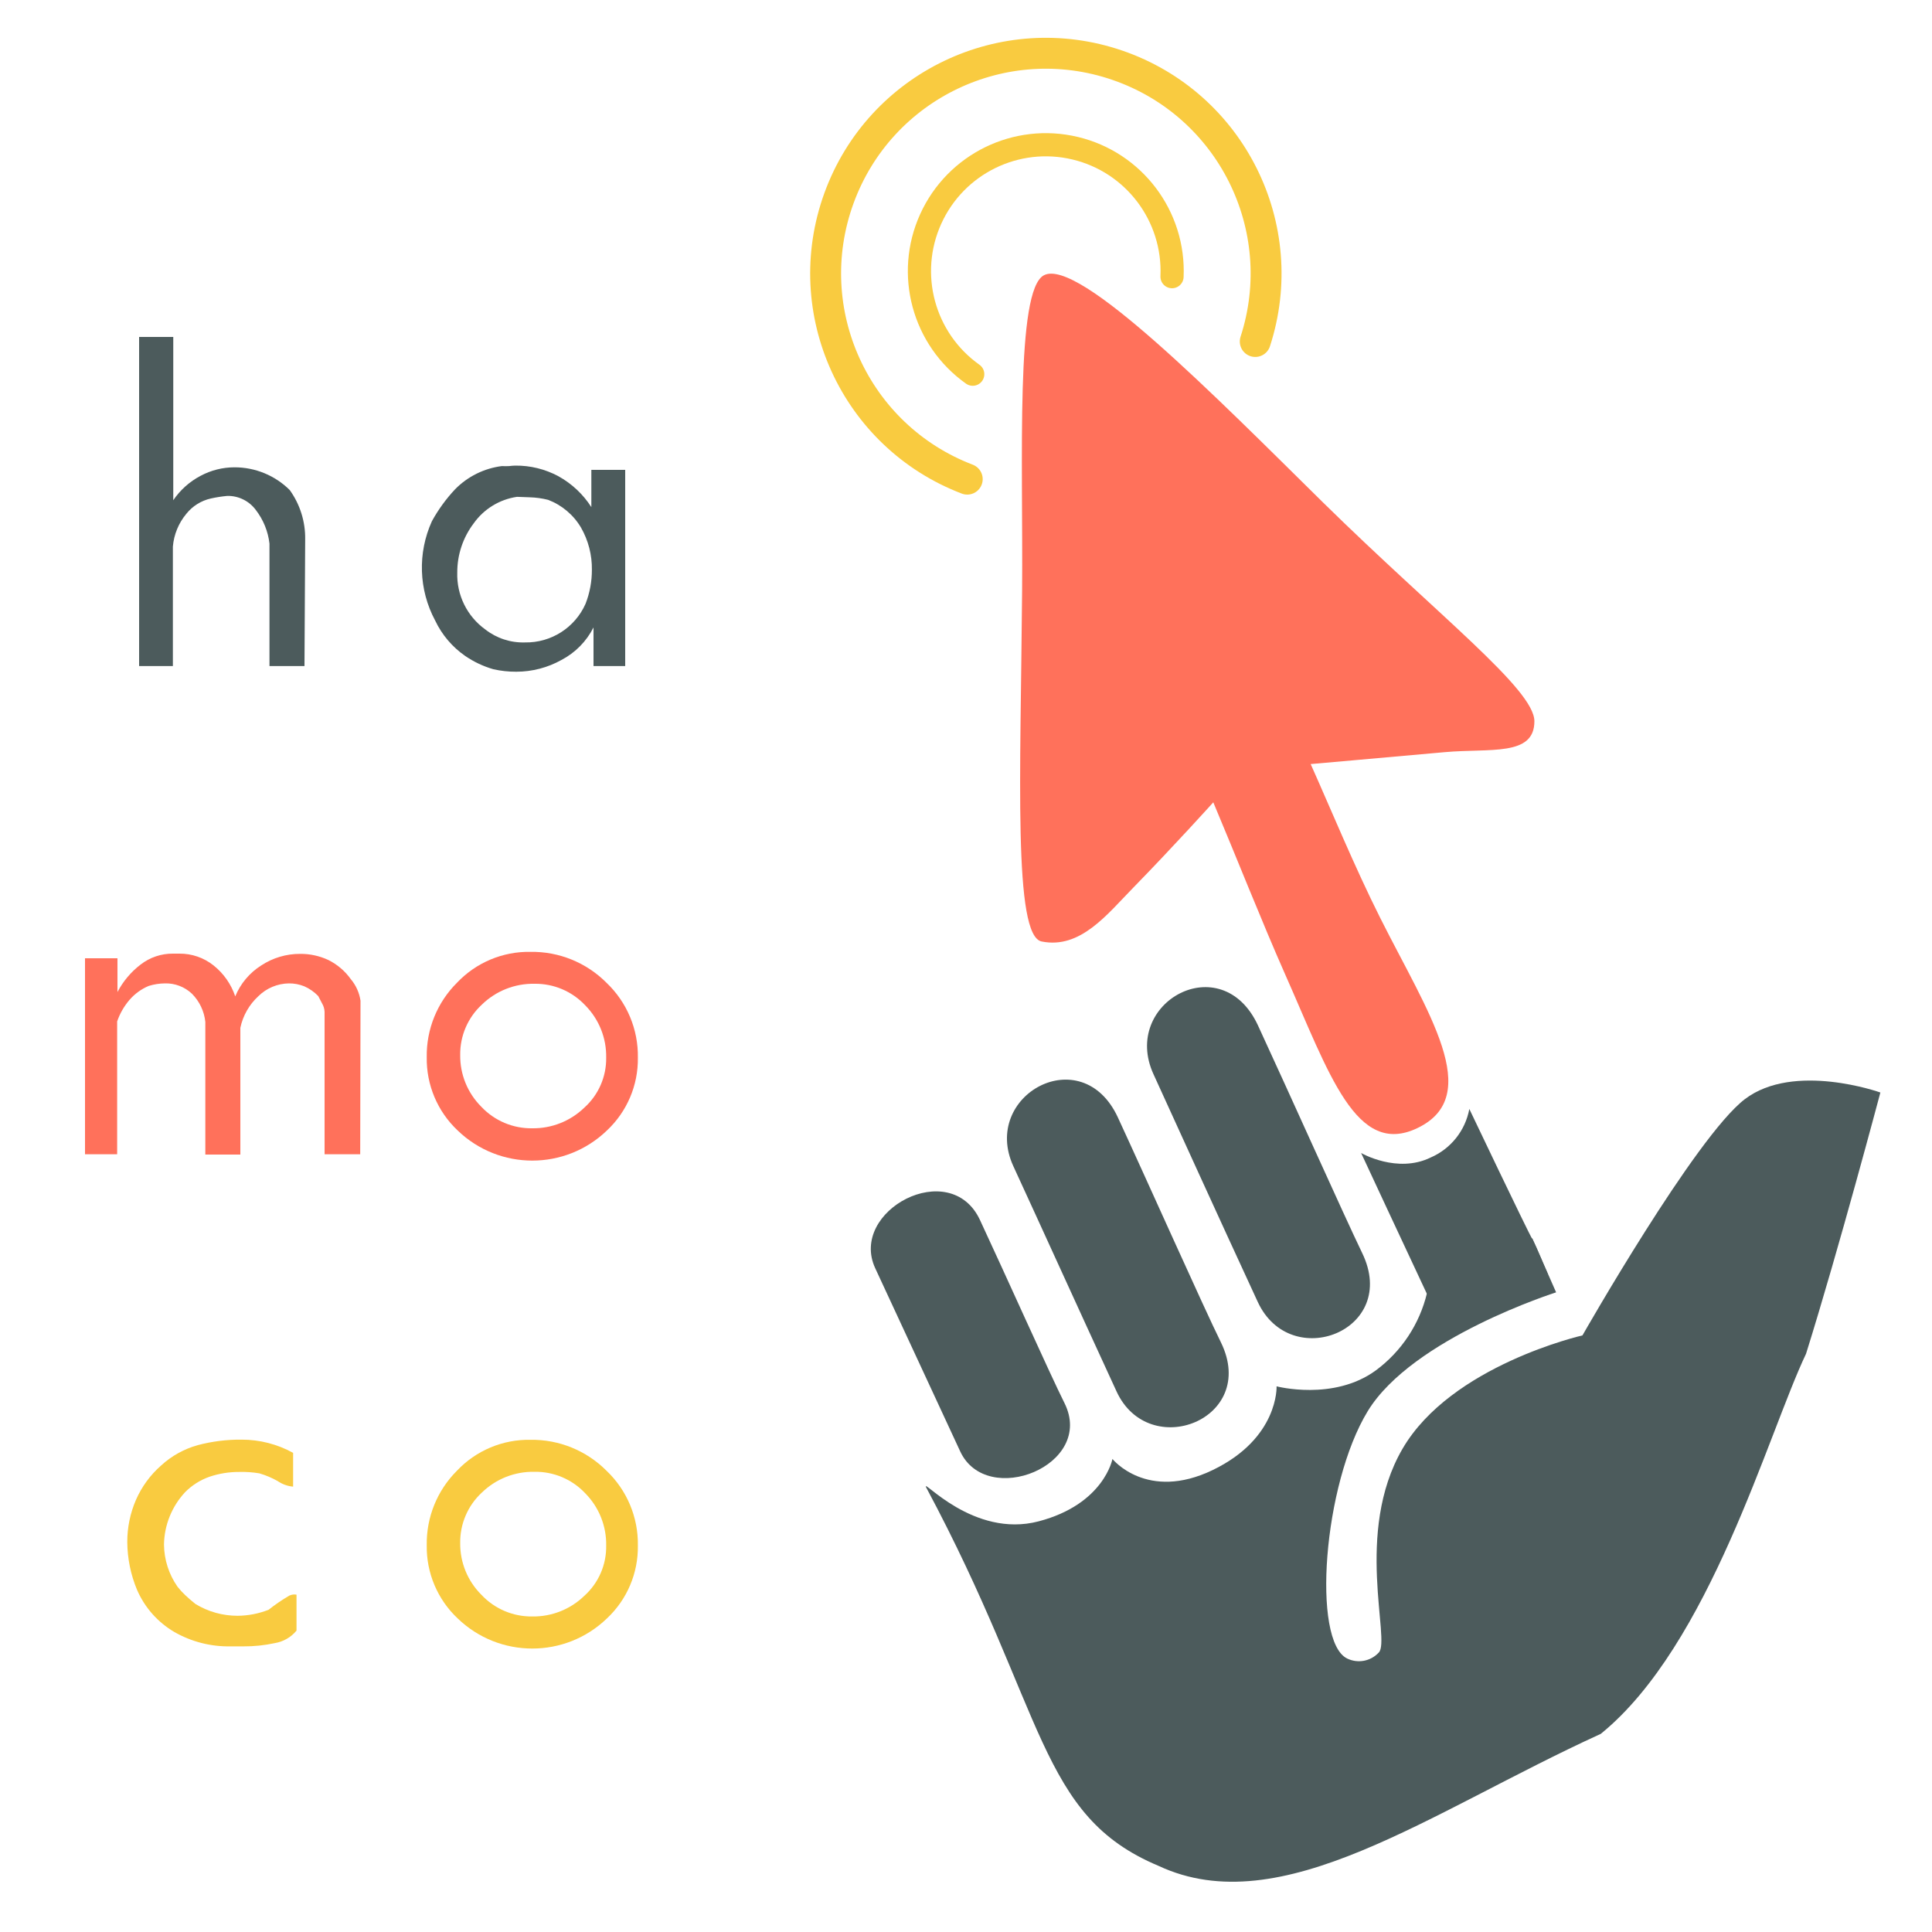
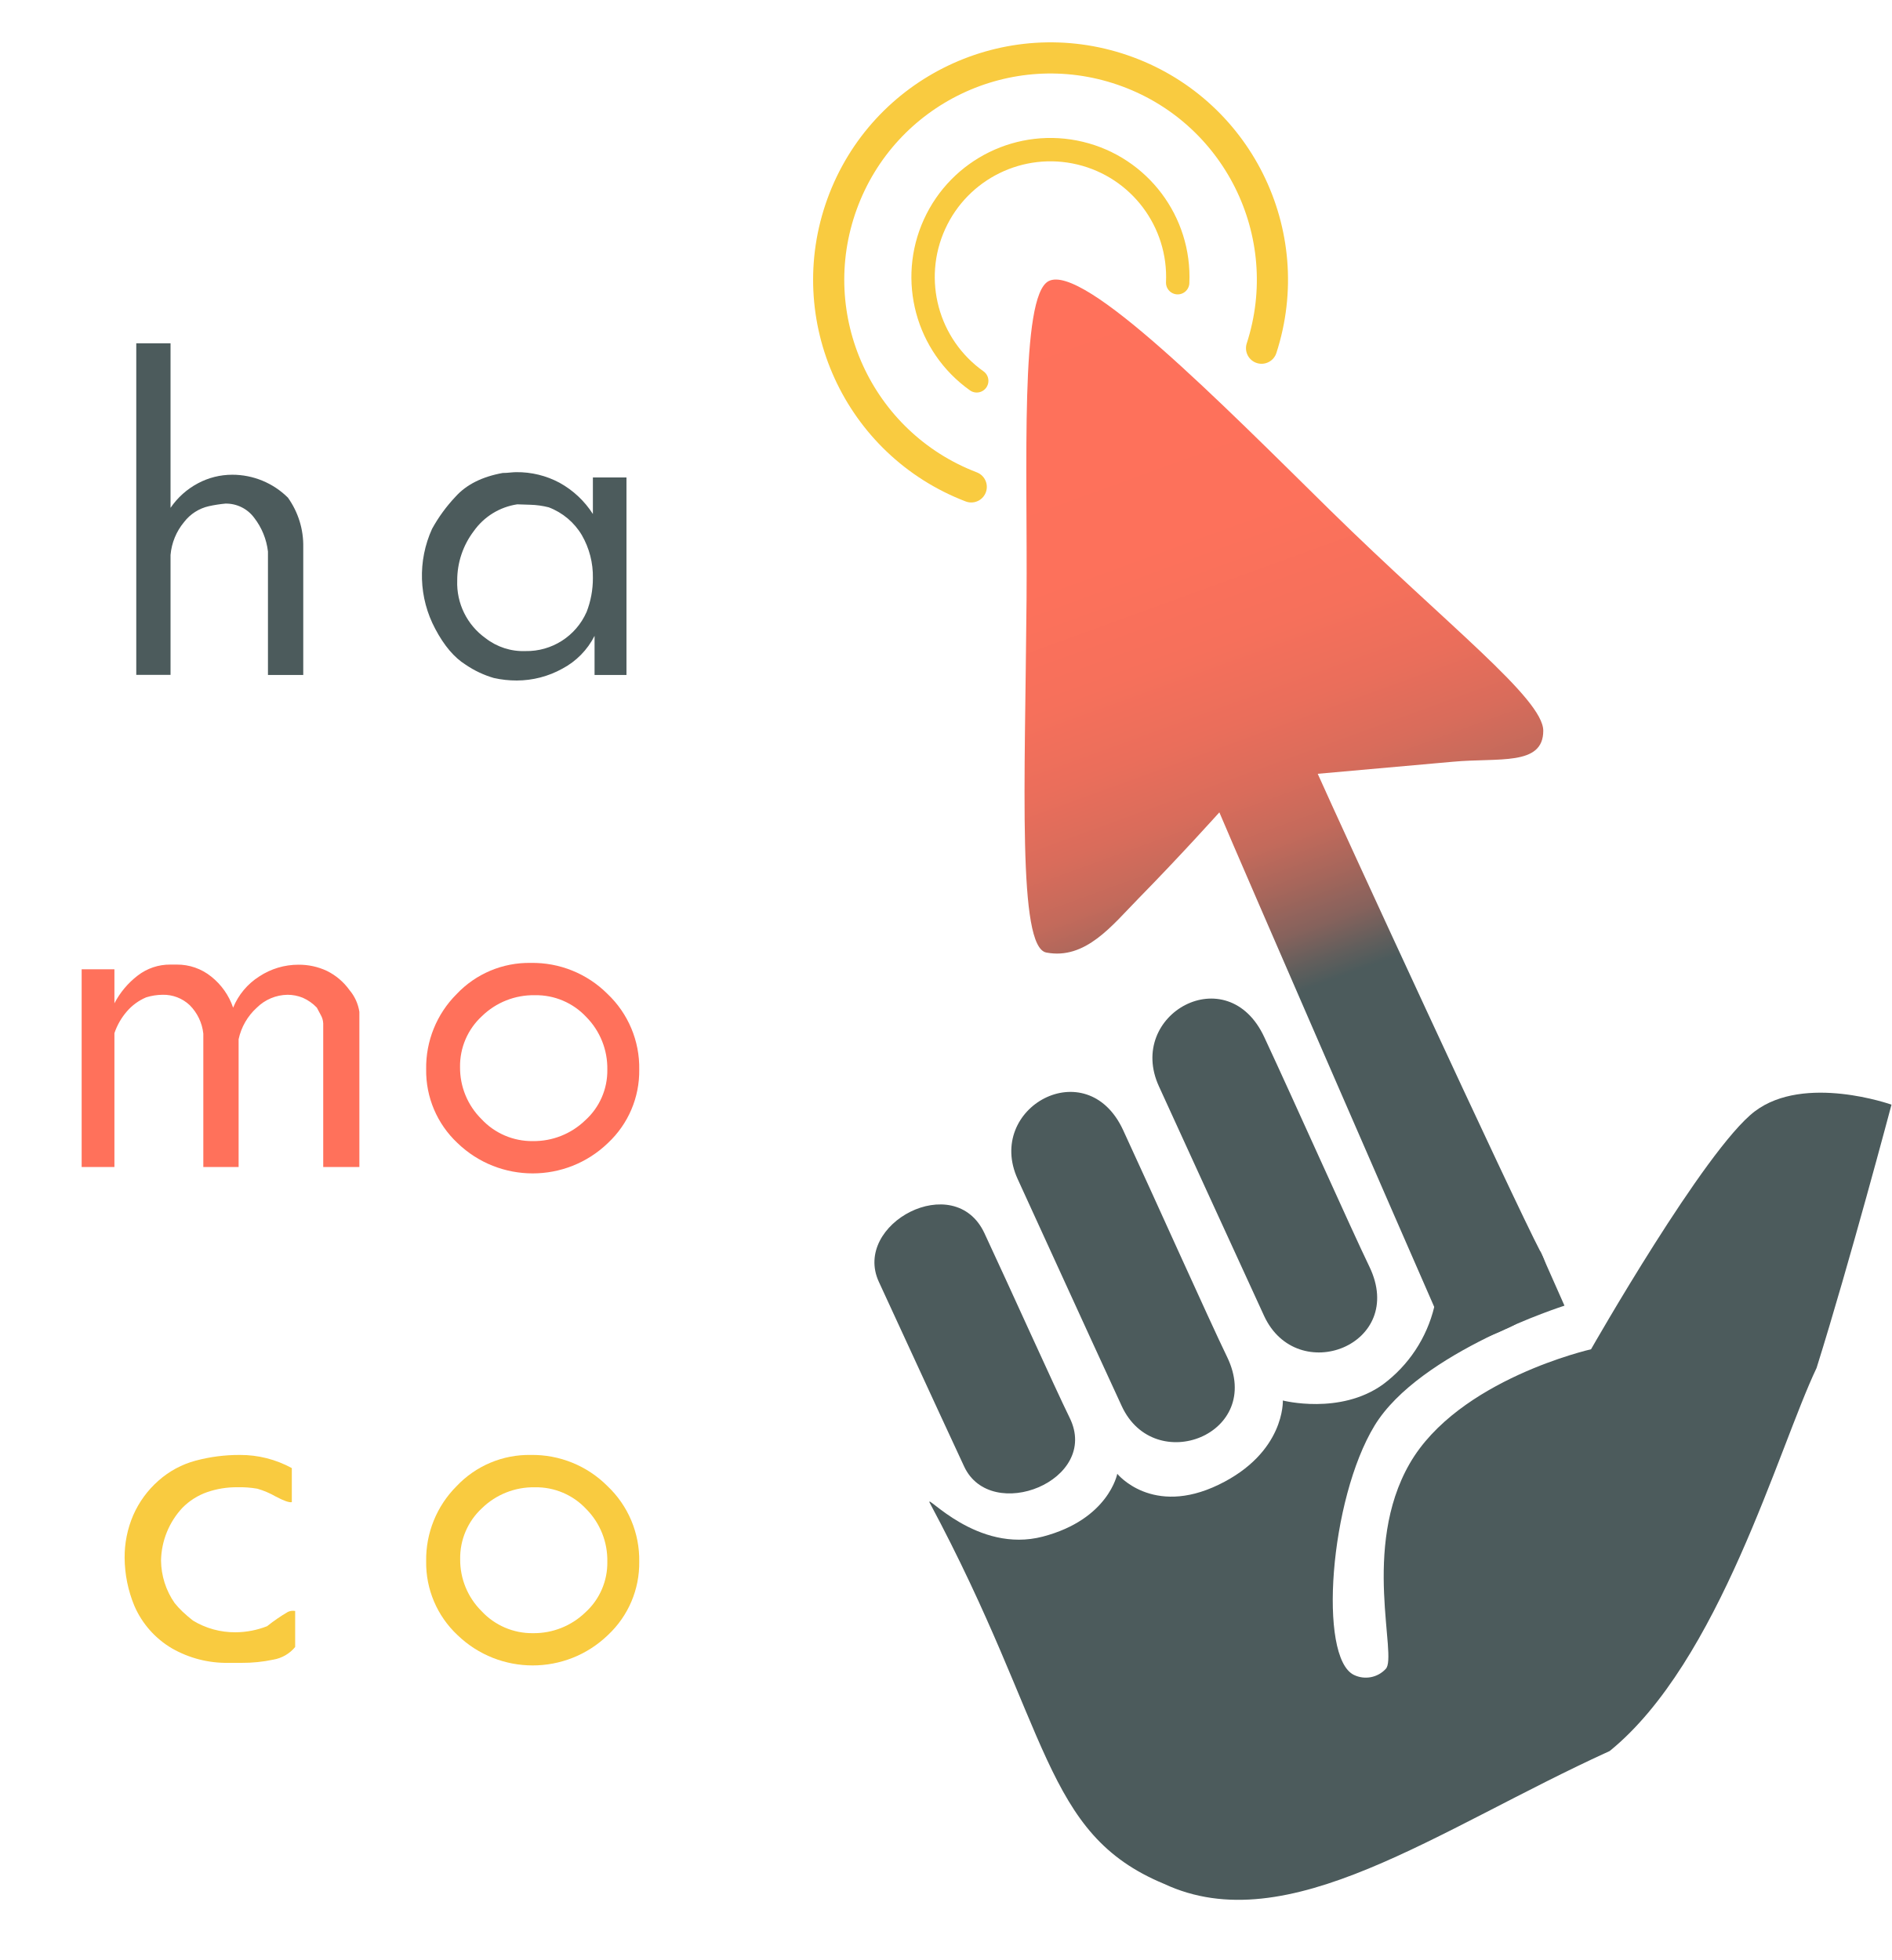
- <svg xmlns="http://www.w3.org/2000/svg" width="250" height="250" viewBox="0 0 250 250">
-   <g id="a0365d86-44cc-4059-bba3-8a3274fe0b9b" data-name="Calque 2">
-     <path d="M124.25,187.81c-4.51-9.69-7.87-17-11-23.71-3.44-7.45,9.71-14.45,13.55-6.25,3.11,6.65,9,19.82,10.94,23.7C141.77,189.61,127.69,195.21,124.25,187.81Z" style="fill:#4c5b5c" />
-     <path d="M144.48,180.05c-5.49-11.92-9.6-21-13.36-29.16-4.2-9.16,8.86-16.38,13.53-6.3,3.79,8.19,11,24.37,13.36,29.16C162.81,183.67,148.68,189.16,144.48,180.05Z" style="fill:#4c5b5c" />
-     <path d="M162.75,168.46c-5.55-12-9.7-21.17-13.49-29.46-4.24-9.26,8.8-16.5,13.52-6.31,3.83,8.27,11.15,24.62,13.49,29.46C181.12,172.18,167,177.66,162.75,168.46Z" style="fill:#4c5b5c" />
-     <path d="M184.75,167.66c-2.18-4.62-8.62-18.46-8.62-18.46s4.67,2.7,9,.58a8.54,8.54,0,0,0,5-6.28s7.28,15.29,8.28,17.11c.48.86,1.47,3.38,1.8,4.07.72,1.48-10.67,6.62-13.94,6.4C185,171,185.26,168.76,184.75,167.66Z" style="fill:#4c5b5c" />
-     <path d="M119.83,192.44c15.63,29.19,14.5,42.47,30.08,49,15.9,7.44,35-6.93,57.23-17.08,14.1-11.44,21.64-38.86,26.56-49.18,4.25-13.57,9.62-33.81,9.62-33.81s-11.17-4-17.55.87-21,30.56-21,30.56-17,3.86-23.29,14.68-1.49,24.81-3.07,26.36a3.49,3.49,0,0,1-4.09.77c-4.58-2.24-3.12-22.51,2.66-32s24.38-15.38,24.38-15.38l-3.08-7-13.63,7.1a17.52,17.52,0,0,1-6.62,10c-5.47,4-12.84,2.06-12.84,2.06s.3,6.69-8.24,10.82-13-1.42-13-1.42-1.09,5.85-9.55,8.07S119.29,191.22,119.83,192.44Z" style="fill:#4c5b5c" />
+ <svg xmlns="http://www.w3.org/2000/svg" width="441.57" height="457.58" viewBox="0 0 441.57 457.58">
+   <defs>
+     <linearGradient id="aee1ab49-0745-407f-ac06-09228f48e025" x1="252.98" y1="62.62" x2="344.17" y2="313.17" gradientUnits="userSpaceOnUse">
+       <stop offset="0" stop-color="#ff715b" />
+       <stop offset="0.25" stop-color="#fd715b" />
+       <stop offset="0.35" stop-color="#f6705b" />
+       <stop offset="0.42" stop-color="#ea6e5b" />
+       <stop offset="0.48" stop-color="#d96c5b" />
+       <stop offset="0.53" stop-color="#c36a5b" />
+       <stop offset="0.57" stop-color="#a7665b" />
+       <stop offset="0.61" stop-color="#86625c" />
+       <stop offset="0.64" stop-color="#615e5c" />
+       <stop offset="0.66" stop-color="#4c5b5c" />
+     </linearGradient>
+   </defs>
+   <g id="b06cdaaf-a2cf-43d3-ae81-639ad3438400" data-name="Calque 2">
+     <path d="M225.06,342.36c-8.19-17.61-14.3-31-19.91-43.11-6.25-13.55,17.67-26.27,24.64-11.37,5.66,12.1,16.41,36,19.9,43.11C256.92,345.63,231.32,355.83,225.06,342.36Z" style="fill:#4c5b5c" />
+     <path d="M261.85,328.26c-10-21.67-17.45-38.11-24.29-53-7.63-16.66,16.1-29.79,24.6-11.46,6.9,14.89,20.07,44.31,24.29,53C295.18,334.84,269.49,344.82,261.85,328.26Z" style="fill:#4c5b5c" />
+     <path d="M295.07,307.18c-10.08-21.9-17.63-38.5-24.54-53.57-7.71-16.84,16-30,24.6-11.47,7,15,20.27,44.76,24.53,53.57C328.48,314,302.78,323.91,295.07,307.18Z" style="fill:#4c5b5c" />
+     <path d="M217,350.79c28.42,53.08,26.36,77.22,54.7,89,28.9,13.53,63.63-12.59,104.06-31,25.64-20.81,39.35-70.66,48.29-89.43,7.73-24.66,17.49-61.47,17.49-61.47s-20.31-7.23-31.92,1.57S371.4,315,371.4,315s-31,7-42.34,26.7-2.72,45.11-5.59,47.93a6.34,6.34,0,0,1-7.43,1.39c-8.34-4.07-5.68-40.92,4.83-58.2s44.33-28,44.33-28l-5.61-12.66-24.78,12.92a31.86,31.86,0,0,1-12,18.14c-10,7.18-23.35,3.74-23.35,3.74s.54,12.17-15,19.67-23.65-2.56-23.65-2.56-2,10.63-17.37,14.66S216.05,348.57,217,350.79Z" style="fill:#4c5b5c" />
  </g>
-   <g id="bacebde6-9e56-46ea-97d6-09b2b6d7945e" data-name="Calque 3">
-     <path d="M125.16,62a28.49,28.49,0,1,1,37.27-17.81" style="fill:none;stroke:#f9cb40;stroke-linecap:round;stroke-miterlimit:10;stroke-width:4px" />
-     <path d="M135.08,35.62c-3.68,1.94-2.69,23.58-2.82,40.84-.19,24-1.16,44.67,2.54,45.37,5,1,8.45-3.5,11.82-6.94C152,109.38,157,103.82,157,103.82c2.85,6.76,6.29,15.47,9.31,22.29,5.69,12.82,9.16,23.68,17.11,19.86,8.73-4.19,1.3-15-4.82-27.19-3.37-6.72-6.3-13.88-9-19.91,0,0,8.67-.76,17.33-1.54,5.87-.53,11.62.59,11.62-4,0-4.13-12.38-13.61-27.36-28.32C157.27,51.29,139.54,33.27,135.08,35.62Z" style="fill:#ff715b" />
-     <path d="M39.4,86.19H34.87V70.34A8.76,8.76,0,0,0,33.11,66a4.49,4.49,0,0,0-3.69-1.83,17.43,17.43,0,0,0-2.12.33,5.64,5.64,0,0,0-3.2,2,7.64,7.64,0,0,0-1.73,4.22V86.19H18V43.6h4.42V64.73a9.73,9.73,0,0,1,3.52-3.15,9.3,9.3,0,0,1,4.4-1.11,10.12,10.12,0,0,1,7.15,2.94,10.64,10.64,0,0,1,2,6.38Z" style="fill:#4c5b5c" />
-     <path d="M80.9,86.19H76.8v-5a9.69,9.69,0,0,1-4.15,4.21,12,12,0,0,1-5.84,1.52,13,13,0,0,1-3-.33,12.67,12.67,0,0,1-3.6-1.7,11.65,11.65,0,0,1-3.9-4.59,14.52,14.52,0,0,1-.42-12.86,20.46,20.46,0,0,1,3-4.13,10.31,10.31,0,0,1,6.05-3,8.08,8.08,0,0,0,.95,0,7.54,7.54,0,0,1,.79-.06,11.52,11.52,0,0,1,5.57,1.37,11.9,11.9,0,0,1,4.27,4V60.8H80.9Zm-5.13-8.06a12,12,0,0,0,.82-4.39,10.69,10.69,0,0,0-1.42-5.49,8.44,8.44,0,0,0-4.24-3.57,11,11,0,0,0-2.4-.33l-1.63-.06a8.36,8.36,0,0,0-5.61,3.44,10.47,10.47,0,0,0-2.12,6.34,8.74,8.74,0,0,0,3.64,7.39,7.92,7.92,0,0,0,5.12,1.67,8.41,8.41,0,0,0,7.84-5Z" style="fill:#4c5b5c" />
-     <path d="M46.61,149.36H42V130.92a2.32,2.32,0,0,0-.33-1.09c-.22-.41-.38-.72-.49-.94a5.68,5.68,0,0,0-1.8-1.26,5.23,5.23,0,0,0-2-.38,5.74,5.74,0,0,0-3.93,1.64A7.74,7.74,0,0,0,31.1,133v16.4H26.57V132.23a6.07,6.07,0,0,0-1.73-3.64,4.9,4.9,0,0,0-3.5-1.34,7.32,7.32,0,0,0-2.1.33,6.74,6.74,0,0,0-2.48,1.8,8.57,8.57,0,0,0-1.6,2.79v17.19H11V124h4.2v4.37a10.71,10.71,0,0,1,3-3.56,6.73,6.73,0,0,1,4.19-1.41h.81a7,7,0,0,1,4.44,1.53,8.62,8.62,0,0,1,2.8,4,8.6,8.6,0,0,1,3.36-4,9.1,9.1,0,0,1,5.05-1.5,8.46,8.46,0,0,1,3.63.79,7.88,7.88,0,0,1,2.92,2.49,5.59,5.59,0,0,1,1.25,2.78Z" style="fill:#ff715b" />
-     <path d="M82.54,136.86a12.66,12.66,0,0,1-4,9.42,13.91,13.91,0,0,1-19.32,0,12.73,12.73,0,0,1-4-9.48,13.28,13.28,0,0,1,3.91-9.63,12.77,12.77,0,0,1,9.52-4,13.57,13.57,0,0,1,9.83,4A13.06,13.06,0,0,1,82.54,136.86Zm-4.1,0a9.37,9.37,0,0,0-2.7-6.76,8.83,8.83,0,0,0-6.58-2.8,9.5,9.5,0,0,0-6.8,2.69,8.72,8.72,0,0,0-2.81,6.54,9.29,9.29,0,0,0,2.73,6.68A8.86,8.86,0,0,0,68.89,146a9.5,9.5,0,0,0,6.71-2.66A8.54,8.54,0,0,0,78.44,136.86Z" style="fill:#ff715b" />
-     <path d="M38.37,211a4.61,4.61,0,0,1-2.82,1.62,18.61,18.61,0,0,1-4.06.42h-1.7a14.1,14.1,0,0,1-7.23-1.86,11.73,11.73,0,0,1-4.83-5.46,16.36,16.36,0,0,1-1.26-6.17,13.61,13.61,0,0,1,1.12-5.46,12.7,12.7,0,0,1,3.25-4.45A11.62,11.62,0,0,1,25.59,187a21.4,21.4,0,0,1,5.68-.71A13.74,13.74,0,0,1,37.93,188v4.37a4.17,4.17,0,0,1-2-.72,11.28,11.28,0,0,0-2.37-1,13.56,13.56,0,0,0-2.62-.18,11.83,11.83,0,0,0-3.83.62,8.3,8.3,0,0,0-3.16,2,10.19,10.19,0,0,0-2.73,6.77,9.68,9.68,0,0,0,1.75,5.46,10,10,0,0,0,1,1.09c.38.36.82.75,1.33,1.15a10.41,10.41,0,0,0,5.46,1.52,11.11,11.11,0,0,0,4-.78,23,23,0,0,1,2.68-1.83,1.54,1.54,0,0,1,.93-.12Z" style="fill:#f9cb40" />
-     <path d="M82.54,200a12.65,12.65,0,0,1-4,9.42,13.91,13.91,0,0,1-19.32,0,12.71,12.71,0,0,1-4-9.47,13.3,13.3,0,0,1,3.91-9.64,12.76,12.76,0,0,1,9.52-4,13.6,13.6,0,0,1,9.83,4A13.06,13.06,0,0,1,82.54,200Zm-4.1,0a9.39,9.39,0,0,0-2.7-6.76,8.82,8.82,0,0,0-6.58-2.79,9.49,9.49,0,0,0-6.8,2.68,8.73,8.73,0,0,0-2.81,6.54,9.29,9.29,0,0,0,2.73,6.68,8.86,8.86,0,0,0,6.61,2.82,9.46,9.46,0,0,0,6.71-2.66A8.54,8.54,0,0,0,78.44,200Z" style="fill:#f9cb40" />
-     <path d="M125.87,48.42A16.35,16.35,0,1,1,151.66,35.8" style="fill:none;stroke:#f9cb40;stroke-linecap:round;stroke-miterlimit:10;stroke-width:3px" />
+   <g id="a79b051a-3513-4b38-9a2f-58bf0e9d9926" data-name="Calque 3">
+     <path d="M226.72,113.67a51.78,51.78,0,1,1,67.77-32.38" style="fill:none;stroke:#f9cb40;stroke-linecap:round;stroke-miterlimit:10;stroke-width:7.273px" />
+     <path d="M244.76,65.64c-6.69,3.53-4.89,42.87-5.13,74.25-.35,43.7-2.12,81.22,4.62,82.49,9.17,1.74,15.36-6.35,21.5-12.61,9.82-10,18.89-20.12,18.89-20.12,5.17,12.28,44.71,103.08,50.17,115.5,4.65,10.58,10.63,8,17.79,4.62,5.67-2.69,11.69-8.62,7-17.54-6.35-12.11-47.14-100.63-52-111.58,0,0,15.76-1.39,31.52-2.81,10.68-1,21.13,1.07,21.13-7.24,0-7.5-22.52-24.73-49.76-51.49C285.1,94.13,252.86,61.37,244.76,65.64Z" style="fill:url(#aee1ab49-0745-407f-ac06-09228f48e025)" />
+     <path d="M70.79,157.58H62.55V128.76a15.81,15.81,0,0,0-3.21-7.87,8.16,8.16,0,0,0-6.71-3.32,31.81,31.81,0,0,0-3.86.6,10.09,10.09,0,0,0-5.8,3.71,13.85,13.85,0,0,0-3.16,7.68v28h-8V80.14h8v38.42a17.88,17.88,0,0,1,6.4-5.73,17,17,0,0,1,8-2,18.41,18.41,0,0,1,13,5.35,19.24,19.24,0,0,1,3.58,11.59Z" style="fill:#4c5b5c" />
+     <path d="M146.24,157.58h-7.45v-9.13a17.71,17.71,0,0,1-7.54,7.67,22,22,0,0,1-10.62,2.75,24.21,24.21,0,0,1-5.37-.59,23.2,23.2,0,0,1-6.55-3.09q-4-2.49-7.1-8.36a26.37,26.37,0,0,1-.75-23.37,36.58,36.58,0,0,1,5.48-7.51c2.53-2.82,6.21-4.66,11-5.53a15.46,15.46,0,0,0,1.73-.1c.63-.06,1.11-.09,1.43-.09a20.9,20.9,0,0,1,10.13,2.48A21.66,21.66,0,0,1,138.4,120v-8.53h7.84Zm-9.33-14.65a21.67,21.67,0,0,0,1.49-8,19.36,19.36,0,0,0-2.58-10,15.3,15.3,0,0,0-7.72-6.49,19.41,19.41,0,0,0-4.35-.6c-1.72-.07-2.71-.1-3-.1A15.18,15.18,0,0,0,110.59,124a19,19,0,0,0-3.86,11.53A15.82,15.82,0,0,0,113.36,149a14.29,14.29,0,0,0,9.3,3,15.28,15.28,0,0,0,14.25-9.09Z" style="fill:#4c5b5c" />
+     <path d="M83.89,272.45H75.45V238.93a4.33,4.33,0,0,0-.59-2c-.4-.73-.7-1.29-.9-1.69a10.21,10.21,0,0,0-3.27-2.3,9.4,9.4,0,0,0-3.58-.7,10.4,10.4,0,0,0-7.15,3,13.88,13.88,0,0,0-4.26,7.38v29.83H47.46V241.3a11.07,11.07,0,0,0-3.16-6.62,8.91,8.91,0,0,0-6.37-2.44,13.33,13.33,0,0,0-3.81.6,12.23,12.23,0,0,0-4.51,3.29,15.14,15.14,0,0,0-2.9,5.07v31.25H19.06V226.29h7.65v7.94a19.51,19.51,0,0,1,5.44-6.48,12.29,12.29,0,0,1,7.62-2.56h1.49A12.65,12.65,0,0,1,49.32,228a15.73,15.73,0,0,1,5.1,7.25,15.64,15.64,0,0,1,6.1-7.29,16.57,16.57,0,0,1,9.18-2.74,15.32,15.32,0,0,1,6.6,1.44,14.24,14.24,0,0,1,5.31,4.52,10.19,10.19,0,0,1,2.28,5.06Z" style="fill:#ff715b" />
+     <path d="M149.22,249.72a23,23,0,0,1-7.3,17.12,25.29,25.29,0,0,1-35.14,0,23.11,23.11,0,0,1-7.3-17.22,24.23,24.23,0,0,1,7.1-17.53,23.24,23.24,0,0,1,17.32-7.29A24.7,24.7,0,0,1,141.77,232,23.74,23.74,0,0,1,149.22,249.72Zm-7.45,0a17.05,17.05,0,0,0-4.91-12.29,16,16,0,0,0-12-5.09,17.24,17.24,0,0,0-12.36,4.89,15.82,15.82,0,0,0-5.11,11.89,16.87,16.87,0,0,0,5,12.14,16.09,16.09,0,0,0,12,5.14,17.28,17.28,0,0,0,12.21-4.84A15.6,15.6,0,0,0,141.77,249.72Z" style="fill:#ff715b" />
+     <path d="M68.9,384.51a8.43,8.43,0,0,1-5.11,2.95,34.62,34.62,0,0,1-7.4.75H53.31a25.67,25.67,0,0,1-13.15-3.37,21.36,21.36,0,0,1-8.79-9.93,29.83,29.83,0,0,1-2.28-11.22,24.74,24.74,0,0,1,2-9.93A23.05,23.05,0,0,1,37,345.67,21.33,21.33,0,0,1,45.67,341,39.42,39.42,0,0,1,56,339.67a25,25,0,0,1,12.12,3.07v7.95c-.6.13-1.84-.3-3.73-1.3a19.65,19.65,0,0,0-4.32-1.84,24.17,24.17,0,0,0-4.76-.34,21,21,0,0,0-6.95,1.14A15.12,15.12,0,0,0,42.59,352a18.55,18.55,0,0,0-5,12.31,17.71,17.71,0,0,0,3.17,9.93,20.78,20.78,0,0,0,1.84,2c.7.66,1.51,1.36,2.43,2.09A18.8,18.8,0,0,0,55,381.07a20.41,20.41,0,0,0,7.35-1.42,40.53,40.53,0,0,1,4.86-3.34,2.77,2.77,0,0,1,1.69-.21Z" style="fill:#f9cb40" />
+     <path d="M149.22,364.59a23,23,0,0,1-7.3,17.12,25.29,25.29,0,0,1-35.14,0,23.11,23.11,0,0,1-7.3-17.22,24.23,24.23,0,0,1,7.1-17.53,23.24,23.24,0,0,1,17.32-7.29,24.7,24.7,0,0,1,17.87,7.24A23.74,23.74,0,0,1,149.22,364.59Zm-7.45,0a17,17,0,0,0-4.91-12.28,16,16,0,0,0-12-5.09,17.24,17.24,0,0,0-12.36,4.89A15.82,15.82,0,0,0,107.42,364a16.87,16.87,0,0,0,5,12.14,16.09,16.09,0,0,0,12,5.14,17.28,17.28,0,0,0,12.21-4.84A15.62,15.62,0,0,0,141.77,364.58Z" style="fill:#f9cb40" />
+     <path d="M228,88.91A29.73,29.73,0,1,1,274.91,66" style="fill:none;stroke:#f9cb40;stroke-linecap:round;stroke-miterlimit:10;stroke-width:5.455px" />
  </g>
</svg>
